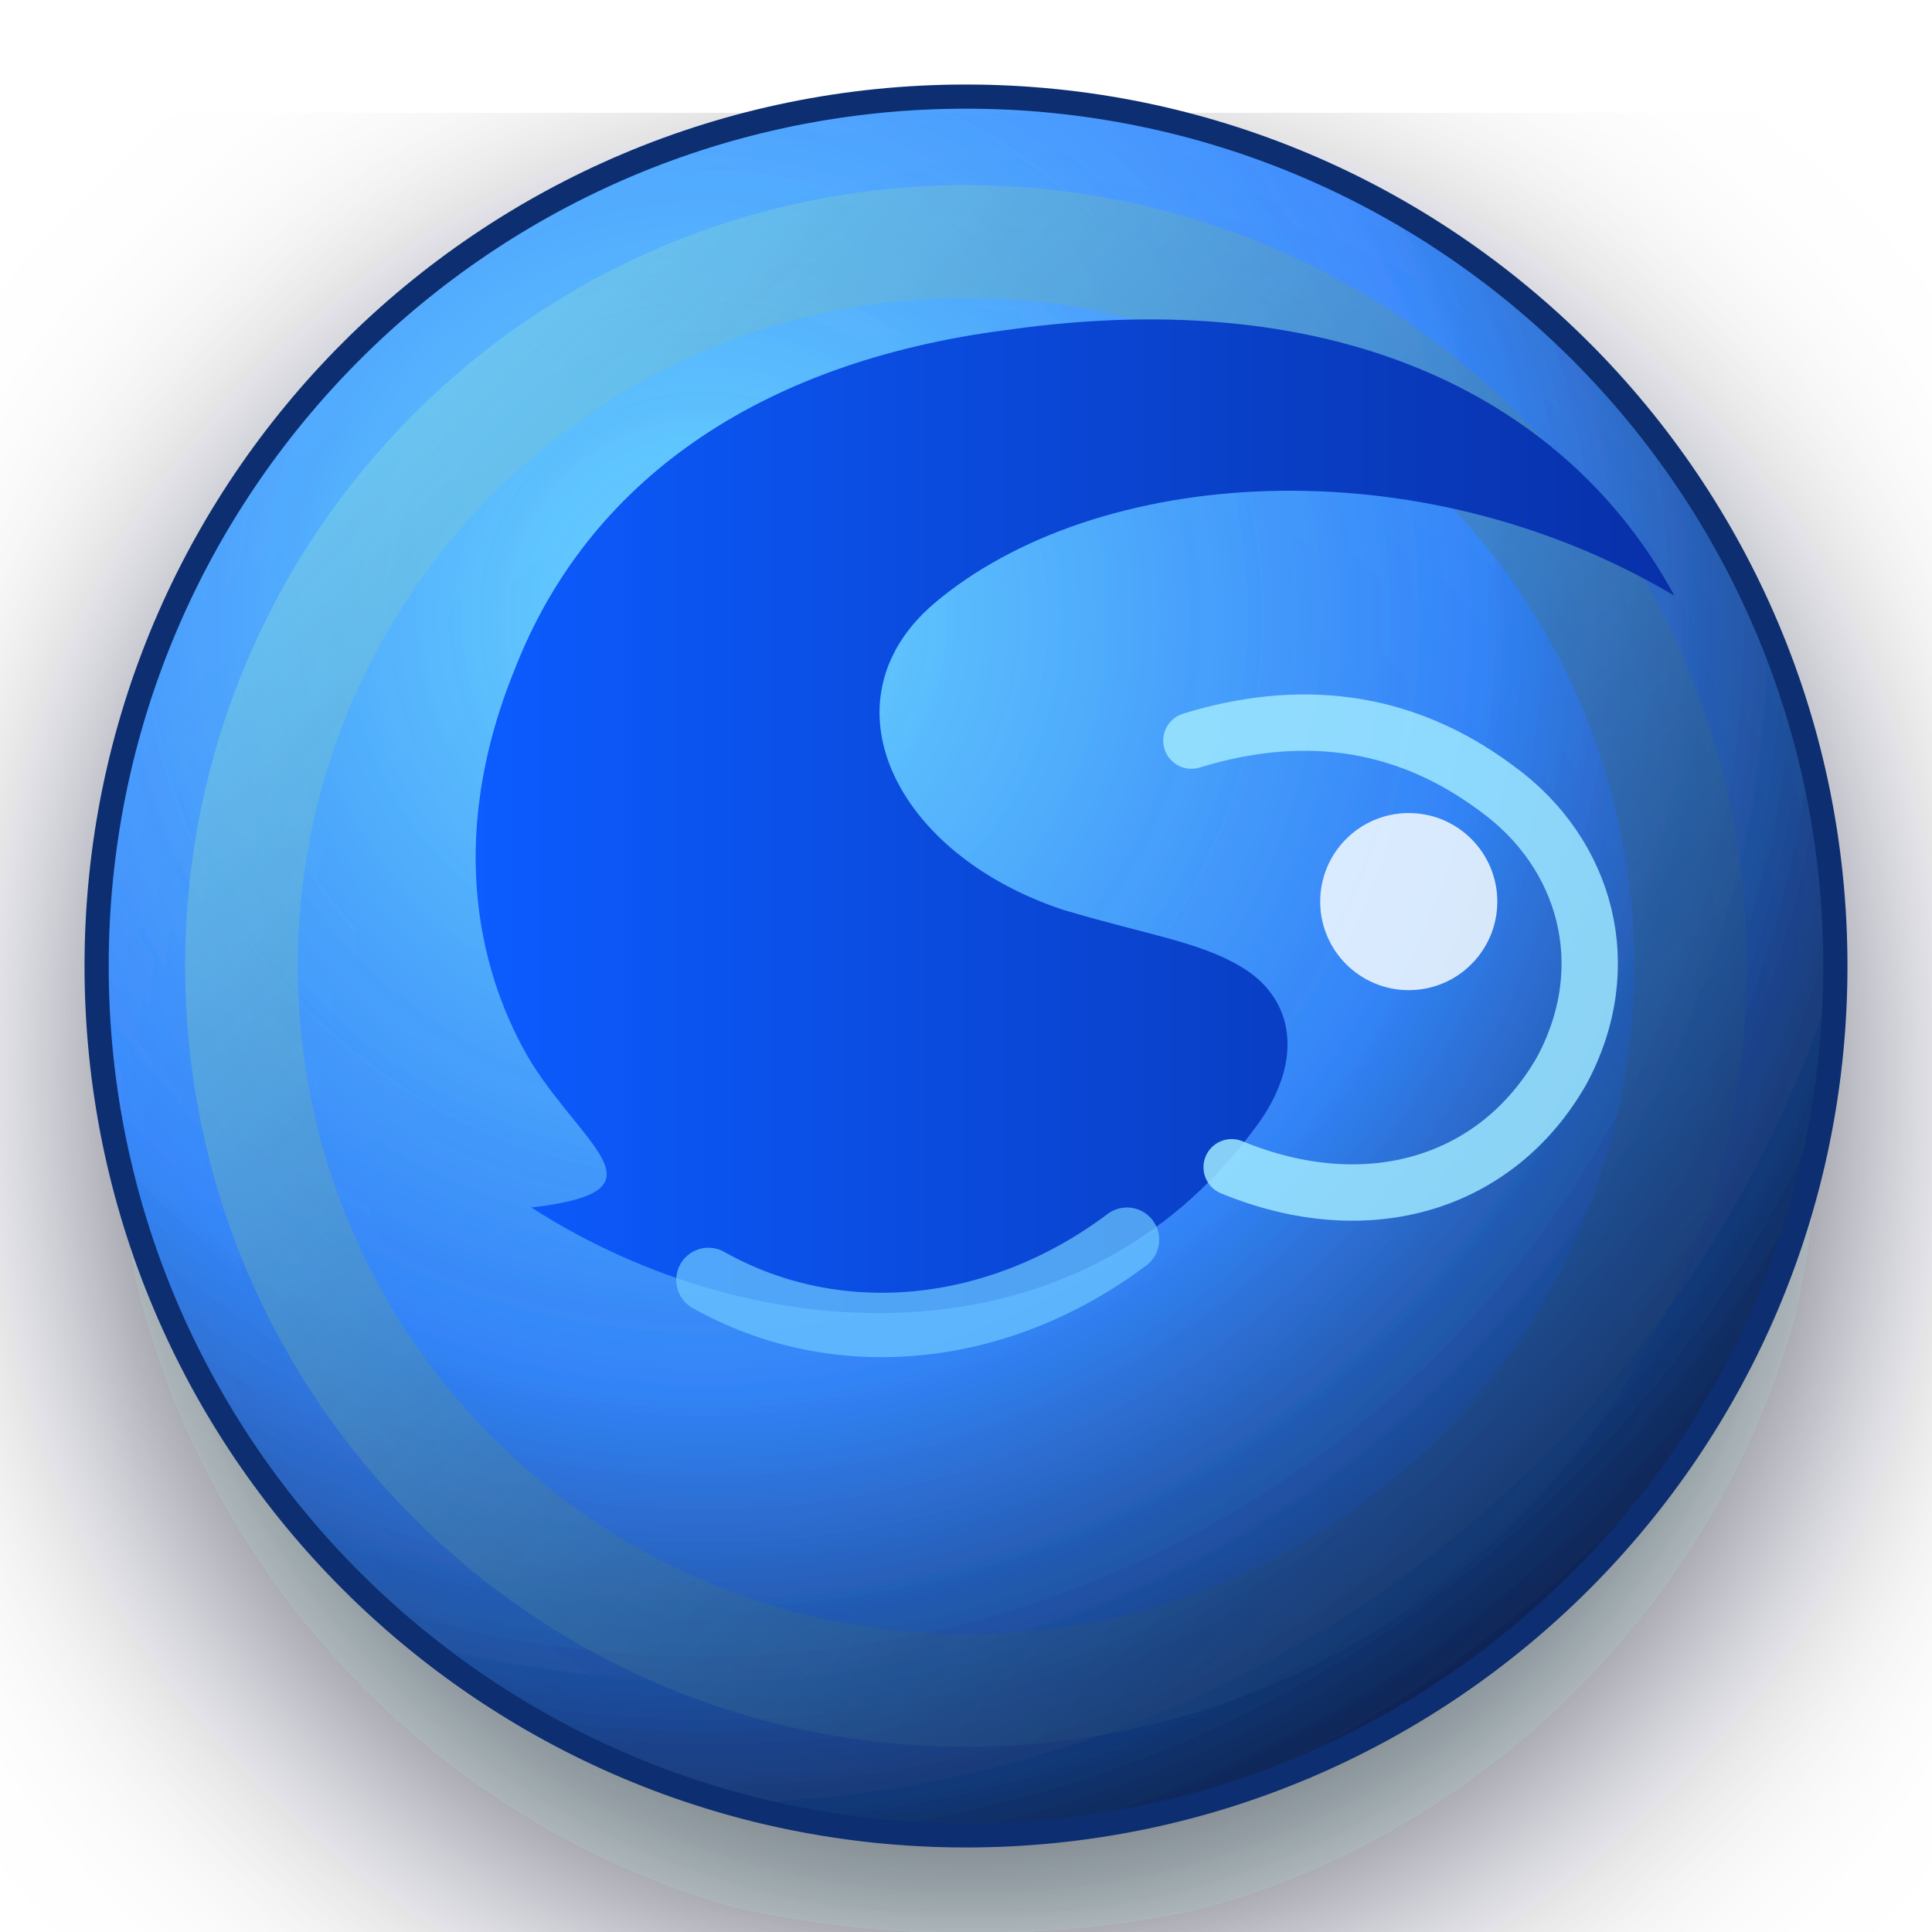
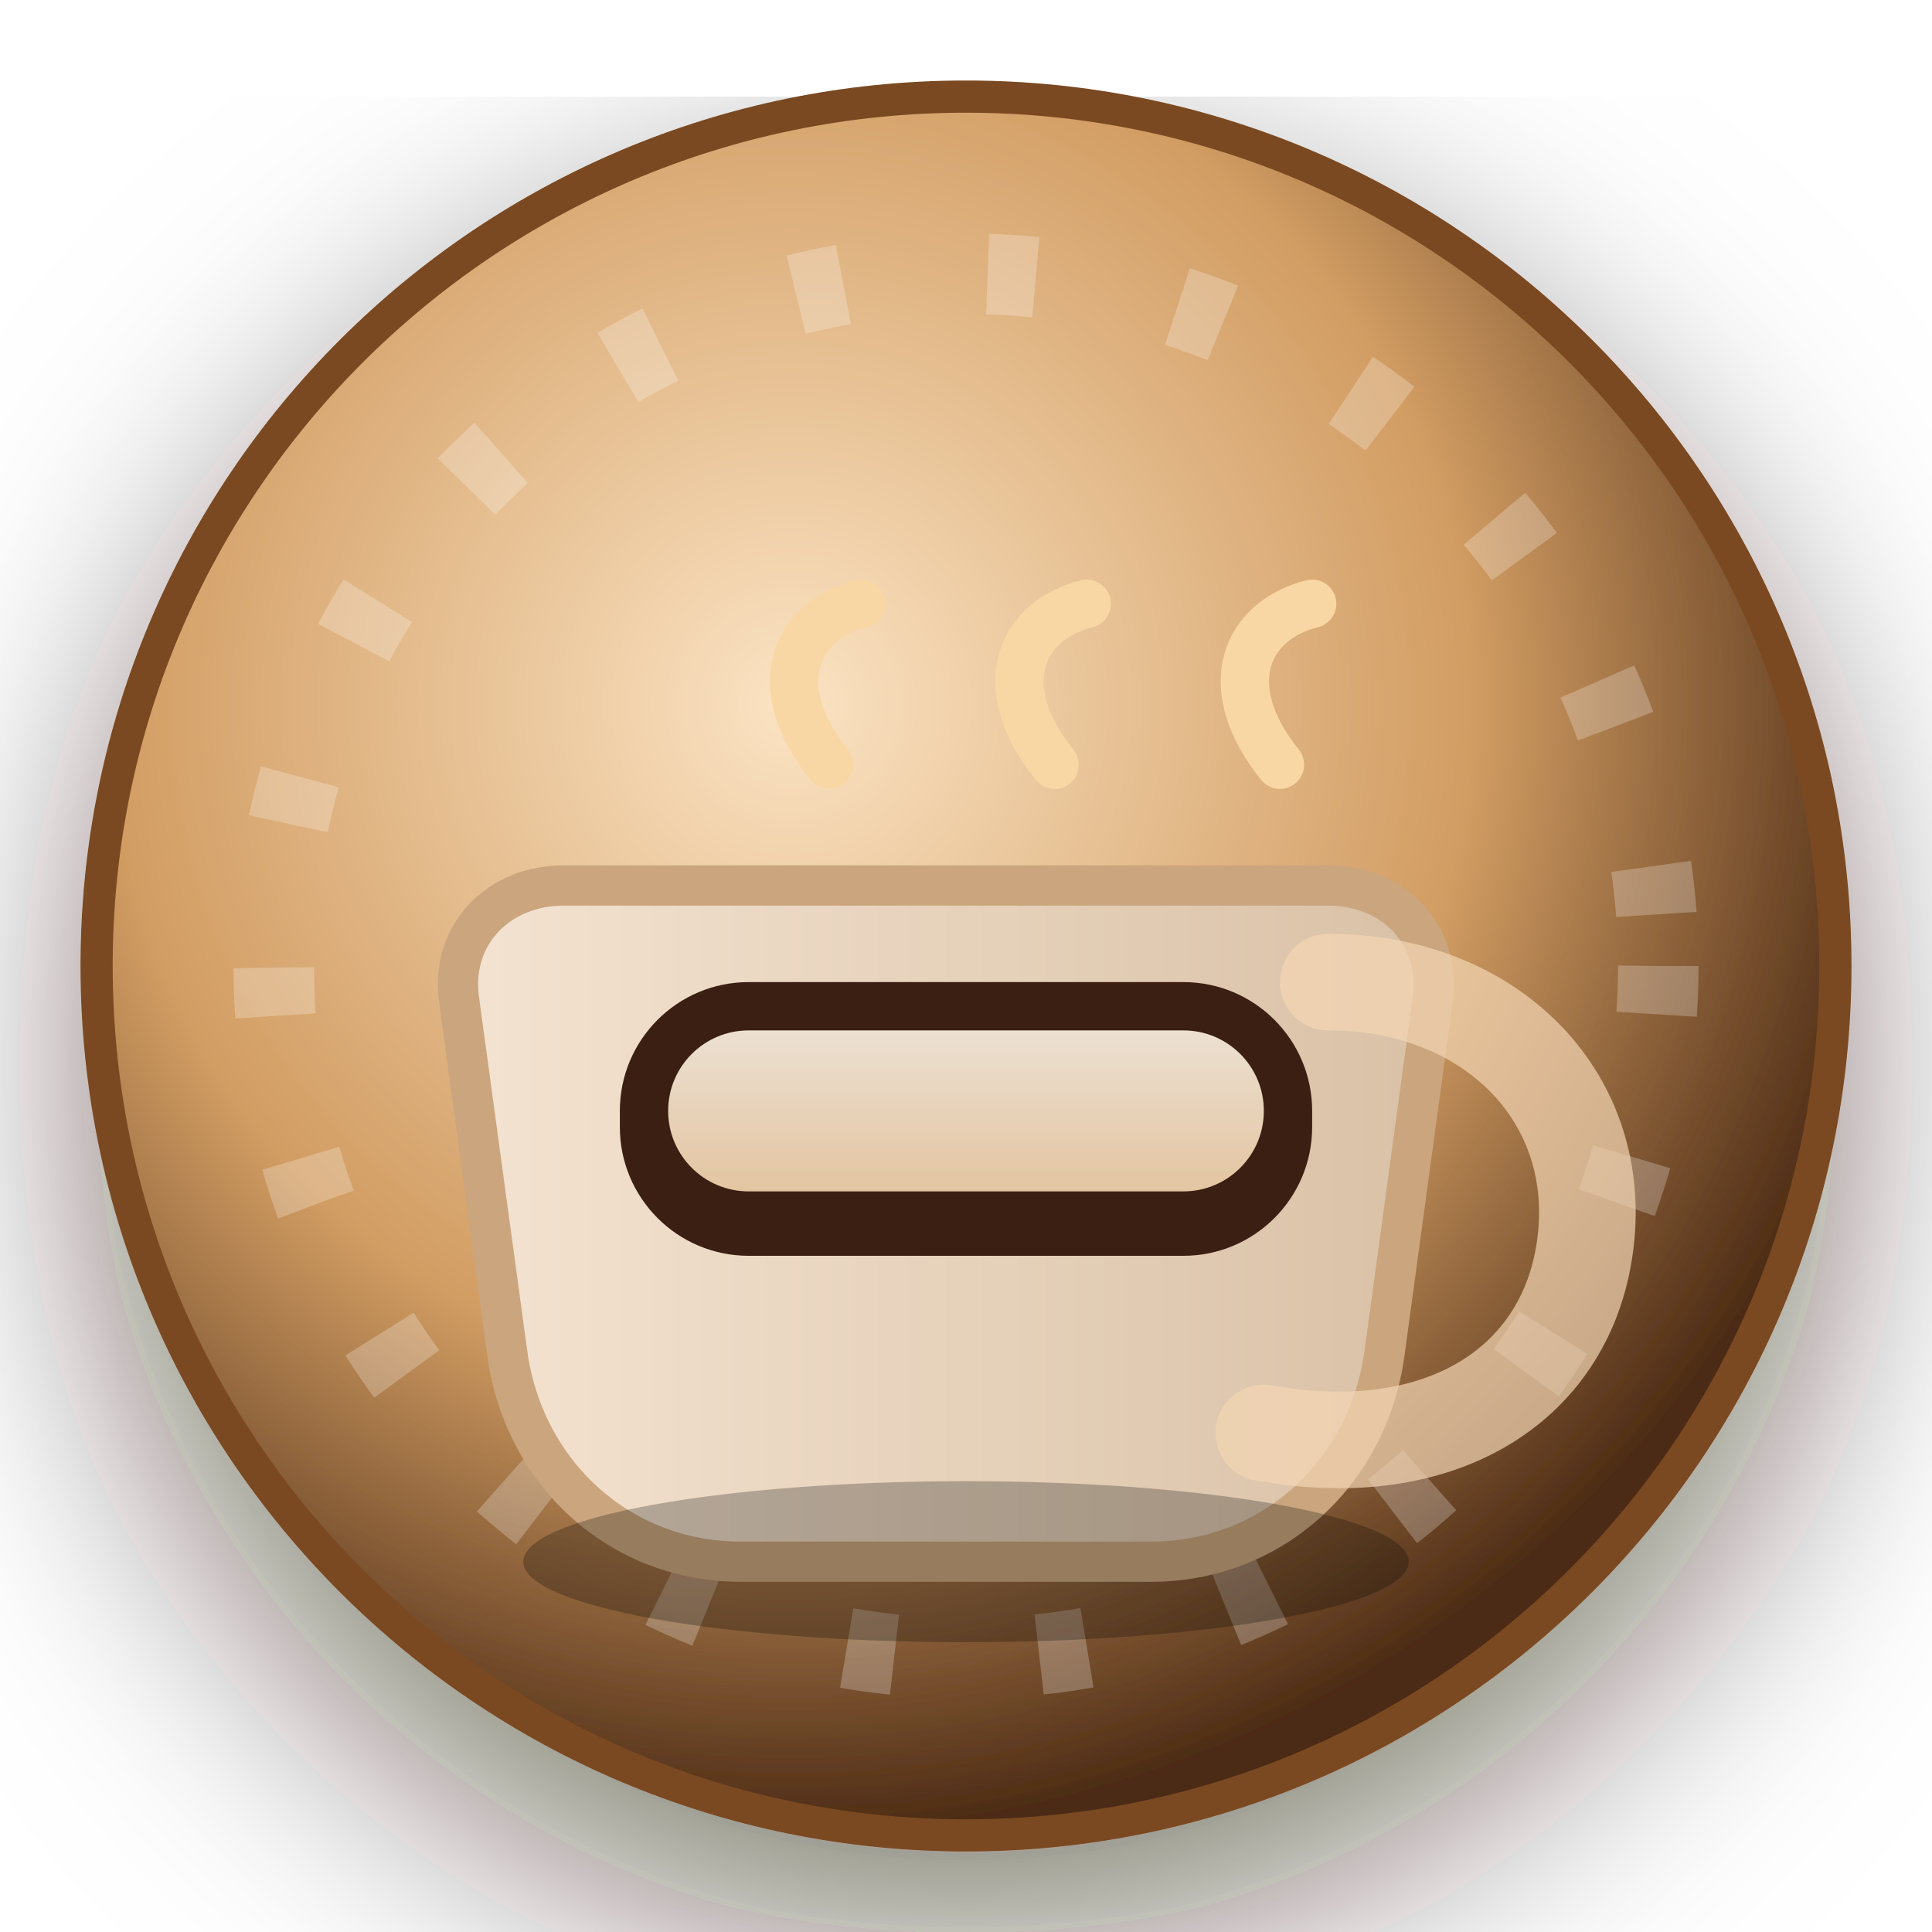
<svg xmlns="http://www.w3.org/2000/svg" viewBox="0 0 240 240" role="img" aria-labelledby="title">
  <defs>
-     <radialGradient id="supersonic-glow" cx="35%" cy="30%" r="80%">
-       <stop offset="0%" stop-color="#6dd7ff" stop-opacity="1" />
-       <stop offset="55%" stop-color="#2f83ff" stop-opacity="0.9" />
-       <stop offset="100%" stop-color="#021033" stop-opacity="1" />
+     <radialGradient id="coffee-glow" cx="40%" cy="35%" r="65%">
+       <stop offset="0%" stop-color="#fbe3c3" />
+       <stop offset="60%" stop-color="#d29d63" />
+       <stop offset="100%" stop-color="#4b2a14" />
    </radialGradient>
-     <linearGradient id="supersonic-edge" x1="0%" y1="0%" x2="100%" y2="100%">
-       <stop offset="0%" stop-color="#81e1ff" stop-opacity="0.85" />
-       <stop offset="100%" stop-color="#0a275d" stop-opacity="0.45" />
+     <linearGradient id="coffee-foam" x1="0%" y1="0%" x2="0%" y2="100%">
+       <stop offset="0%" stop-color="#fff5e6" />
+       <stop offset="100%" stop-color="#f5d7b0" />
    </linearGradient>
-     <linearGradient id="supersonic-body" x1="0%" y1="0%" x2="100%" y2="0%">
-       <stop offset="0%" stop-color="#0c5cff" />
-       <stop offset="100%" stop-color="#0830a8" />
+     <linearGradient id="coffee-cup" x1="0%" y1="0%" x2="100%" y2="0%">
+       <stop offset="0%" stop-color="#f4e3d1" />
+       <stop offset="100%" stop-color="#d9c1a6" />
    </linearGradient>
-     <filter id="supersonic-shadow" x="-25%" y="-25%" width="150%" height="150%">
-       <feDropShadow dx="0" dy="14" stdDeviation="18" flood-color="#010b26" flood-opacity="0.65" />
+     <filter id="coffee-shadow" x="-25%" y="-25%" width="150%" height="150%">
+       <feDropShadow dx="0" dy="12" stdDeviation="16" flood-color="#1c0f07" flood-opacity="0.55" />
    </filter>
  </defs>
-   <circle cx="120" cy="120" r="108" fill="url(#supersonic-glow)" stroke="#0a2d6f" stroke-width="3" filter="url(#supersonic-shadow)" />
-   <circle cx="120" cy="120" r="90" fill="none" stroke="url(#supersonic-edge)" stroke-width="14" stroke-linecap="round" opacity="0.85" />
-   <path d="M66 150c28 18 68 20 90-10 6-8 5-16-2-20-5-3-12-4-22-7-21-7-30-26-16-38 20-17 60-20 92-1-13-24-41-39-83-33-31 4-52 19-61 42-9 22-4 39 2 49 7 11 17 16 0 18z" fill="url(#supersonic-body)" />
-   <path d="M148 92c13-4 26-3 38 6 11 8 15 22 8 35-8 14-24 19-41 12" fill="none" stroke="#9de8ff" stroke-width="7" stroke-linecap="round" opacity="0.85" />
-   <path d="M140 154c-16 12-36 14-52 5" fill="none" stroke="#6ec9ff" stroke-width="8" stroke-linecap="round" opacity="0.7" />
-   <circle cx="175" cy="112" r="11" fill="#f6fbff" opacity="0.85" />
+   <circle cx="120" cy="120" r="108" fill="url(#coffee-glow)" stroke="#7a4a20" stroke-width="4" filter="url(#coffee-shadow)" />
+   <circle cx="120" cy="120" r="86" fill="none" stroke="rgba(255,255,255,0.35)" stroke-width="10" stroke-dasharray="6 18" opacity="0.7" />
+   <g transform="translate(45 70)">
+     <path d="M30 40h90c8 0 14 6 13 14l-6 44c-2 15-14 26-29 26H47c-15 0-27-11-29-26l-6-44c-1-8 5-14 13-14z" fill="url(#coffee-cup)" stroke="#caa57e" stroke-width="5" stroke-linecap="round" />
+     <path d="M120 52c20 0 34 14 32 32s-18 28-40 24" fill="none" stroke="#f4d6b3" stroke-width="12" stroke-linecap="round" opacity="0.7" />
+     <rect x="32" y="52" width="86" height="34" rx="16" fill="#3a1f12" />
+     <rect x="38" y="58" width="74" height="20" rx="10" fill="url(#coffee-foam)" opacity="0.9" />
+     <path d="M58 25c-8-10-4-18 4-20m24 20c-8-10-4-18 4-20m24 20c-8-10-4-18 4-20" fill="none" stroke="#f9d7a5" stroke-width="6" stroke-linecap="round" />
+     <ellipse cx="75" cy="124" rx="55" ry="10" fill="rgba(0,0,0,0.25)" />
+   </g>
</svg>
